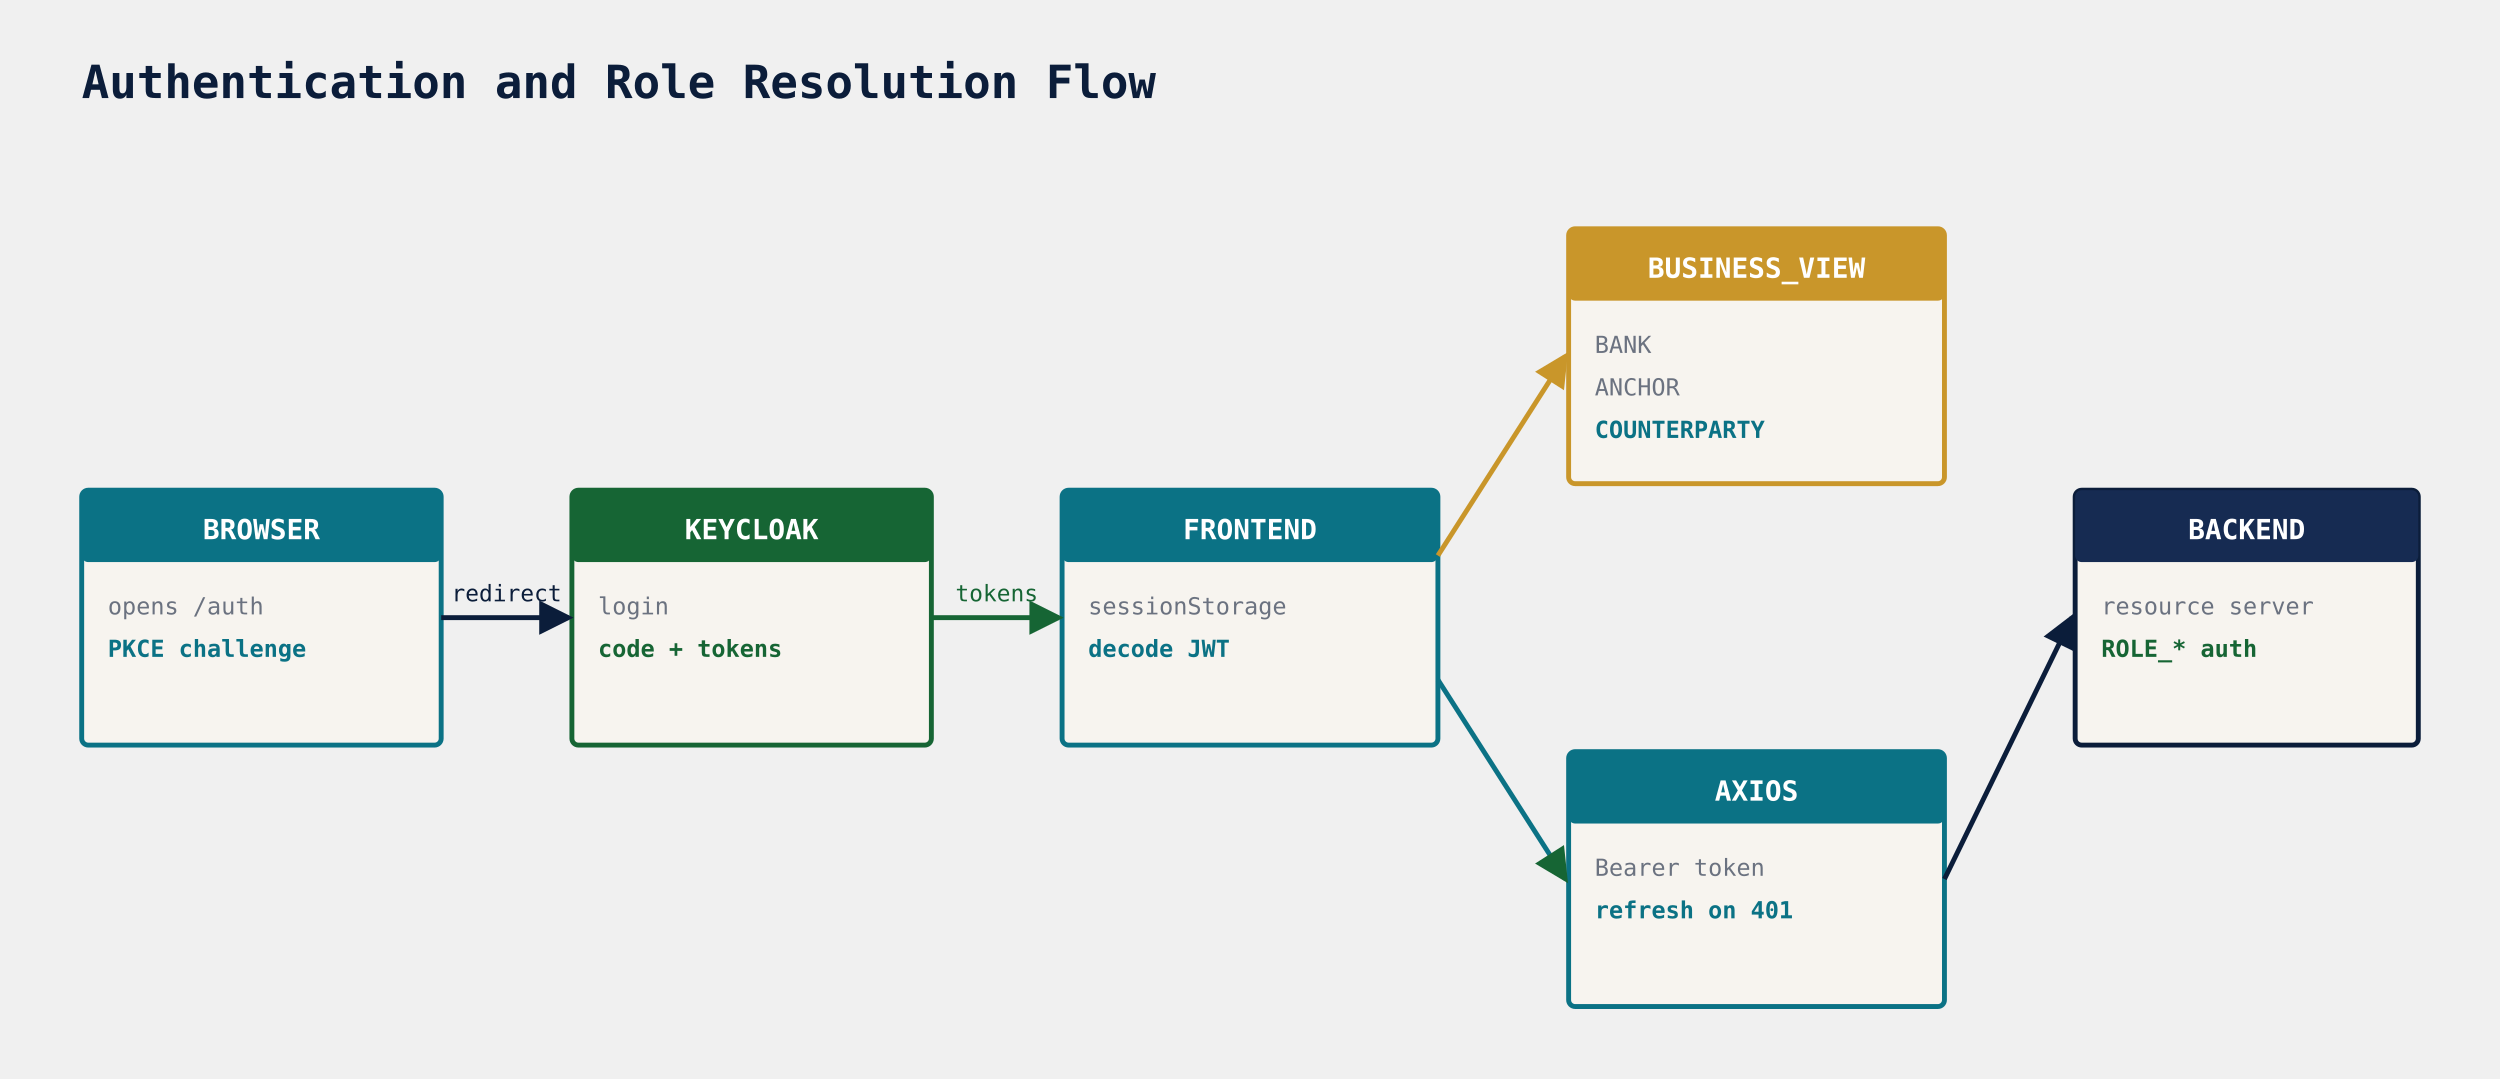
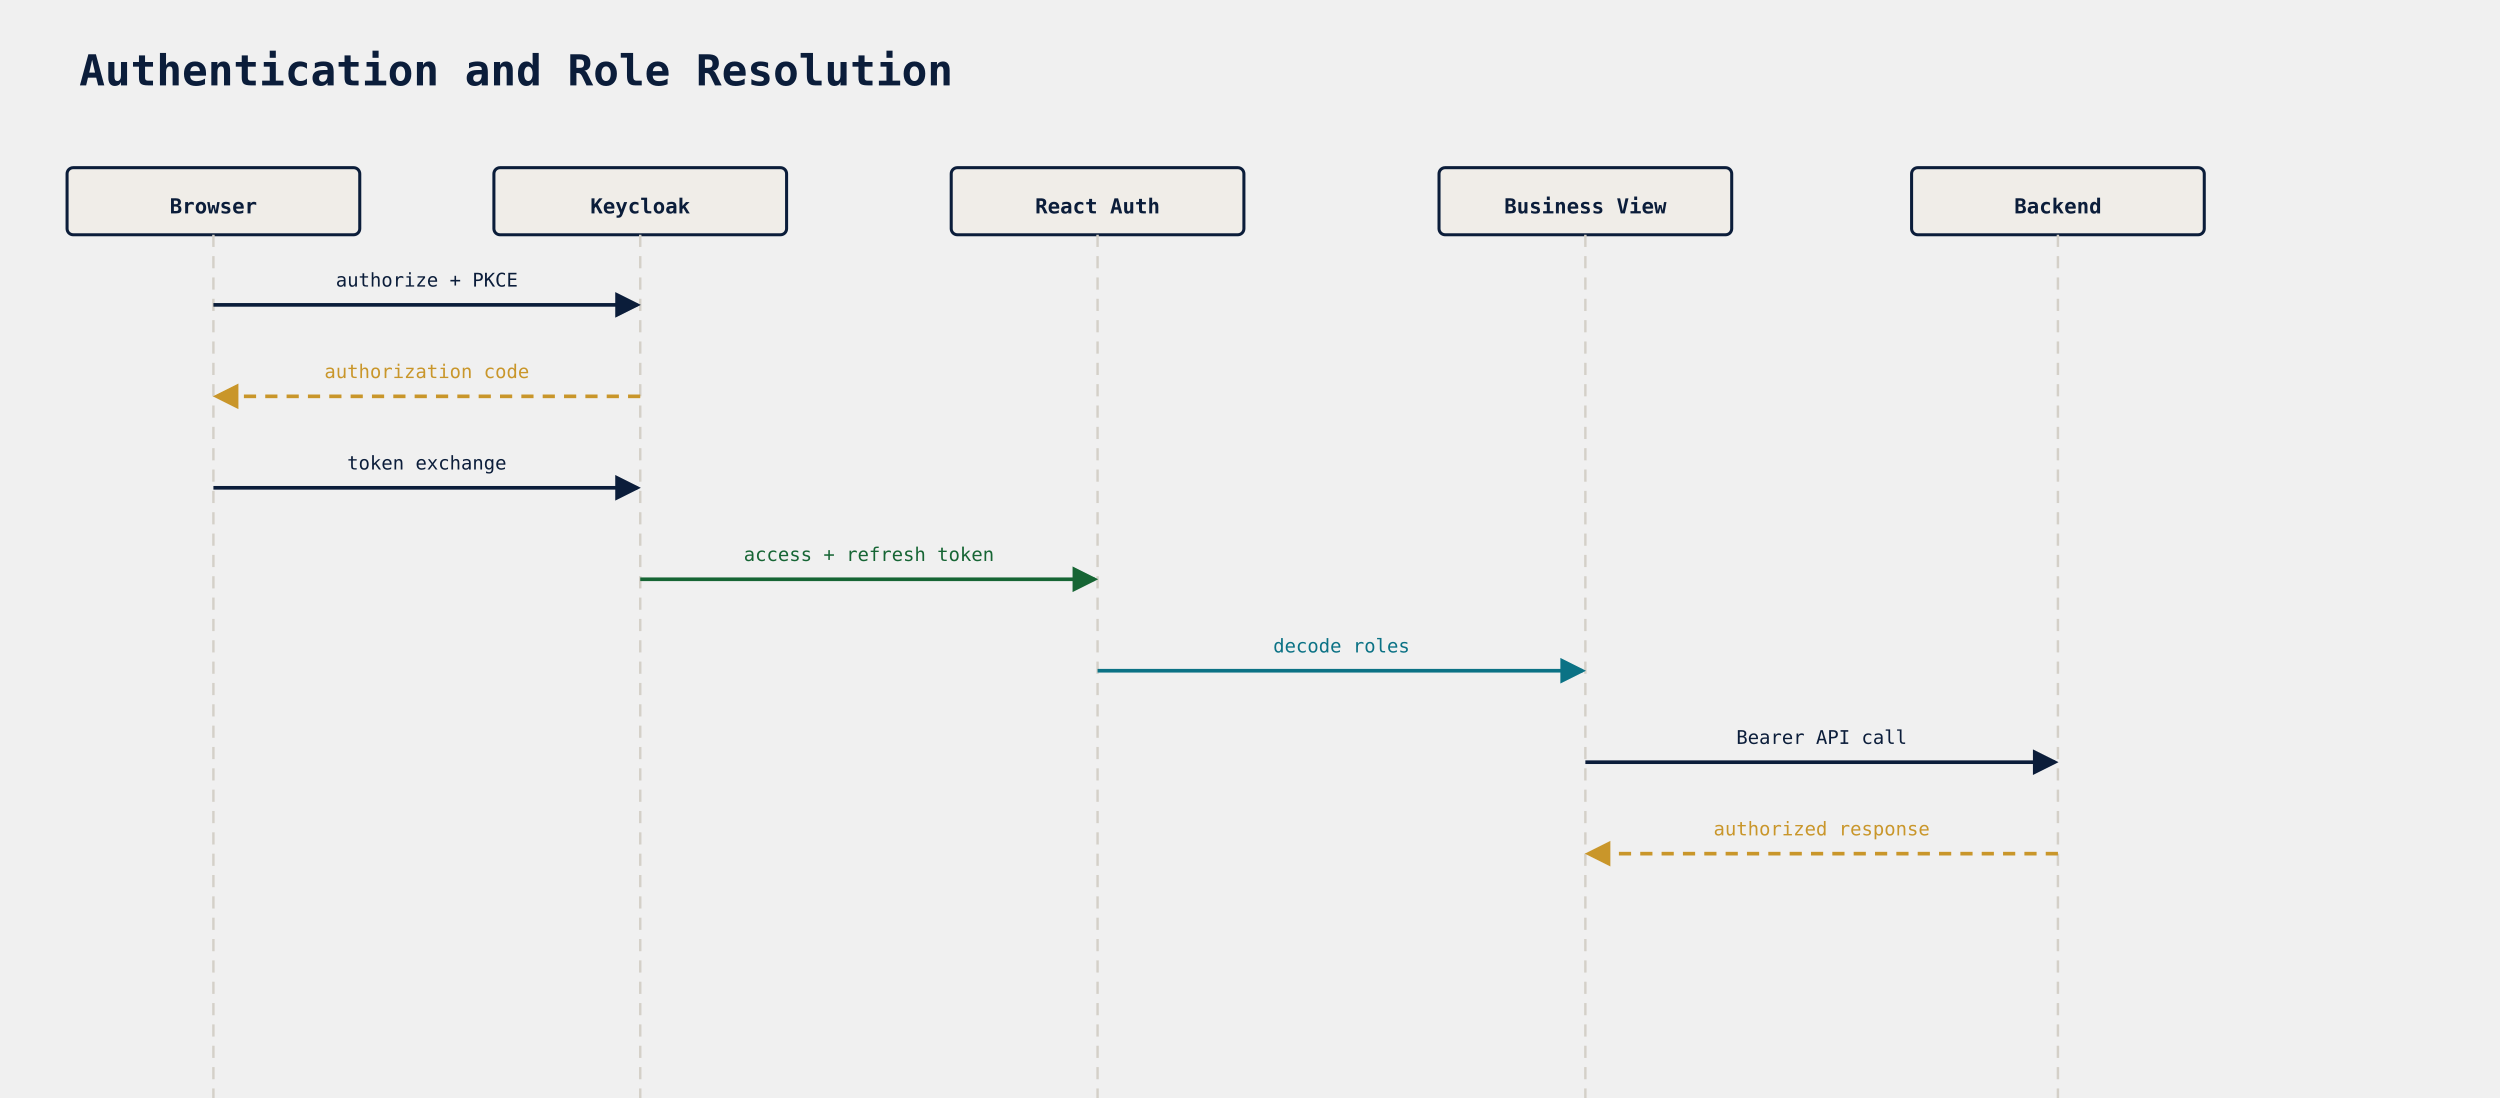
- <svg xmlns="http://www.w3.org/2000/svg" viewBox="0 0 765 330" style="width:100%; height:auto;">
+ <svg xmlns="http://www.w3.org/2000/svg" viewBox="0 0 820 360" style="width:100%; height:auto;">
  <defs>
    <marker id="arrow_navy" markerWidth="7" markerHeight="7" refX="6" refY="3.5" orient="auto">
      <path d="M0,0 L7,3.5 L0,7 Z" fill="#0B1D3A" />
    </marker>
-     <marker id="arrow_gray" markerWidth="7" markerHeight="7" refX="6" refY="3.5" orient="auto">
-       <path d="M0,0 L7,3.5 L0,7 Z" fill="#6B7280" />
+     <marker id="arrow_teal" markerWidth="7" markerHeight="7" refX="6" refY="3.5" orient="auto">
+       <path d="M0,0 L7,3.5 L0,7 Z" fill="#0B7285" />
+     </marker>
+     <marker id="arrow_gold" markerWidth="7" markerHeight="7" refX="6" refY="3.5" orient="auto">
+       <path d="M0,0 L7,3.5 L0,7 Z" fill="#C9962A" />
    </marker>
    <marker id="arrow_green" markerWidth="7" markerHeight="7" refX="6" refY="3.5" orient="auto">
      <path d="M0,0 L7,3.5 L0,7 Z" fill="#166534" />
    </marker>
-     <marker id="arrow_gold" markerWidth="7" markerHeight="7" refX="6" refY="3.5" orient="auto">
-       <path d="M0,0 L7,3.5 L0,7 Z" fill="#C9962A" />
+     <marker id="arrow_red" markerWidth="7" markerHeight="7" refX="6" refY="3.5" orient="auto">
+       <path d="M0,0 L7,3.5 L0,7 Z" fill="#B91C1C" />
+     </marker>
+     <marker id="arrow_gray" markerWidth="7" markerHeight="7" refX="6" refY="3.5" orient="auto">
+       <path d="M0,0 L7,3.5 L0,7 Z" fill="#6B7280" />
    </marker>
  </defs>
-   <text x="25" y="30" font-family="JetBrains Mono, monospace" font-size="14" fill="#0B1D3A" font-weight="700">Authentication and Role Resolution Flow</text>
-   <rect x="25" y="150" width="110" height="78" rx="2" fill="#F7F4EF" stroke="#0B7285" stroke-width="1.5" />
-   <rect x="25" y="150" width="110" height="22" rx="2" fill="#0B7285" />
-   <text x="80.0" y="165" text-anchor="middle" font-family="JetBrains Mono, monospace" font-size="8.5" fill="white" font-weight="600">BROWSER</text>
-   <text x="33" y="188" font-family="JetBrains Mono, monospace" font-size="7.2" fill="#6B7280" font-weight="400">opens /auth</text>
-   <text x="33" y="201" font-family="JetBrains Mono, monospace" font-size="7.2" fill="#0B7285" font-weight="600">PKCE challenge</text>
-   <rect x="175" y="150" width="110" height="78" rx="2" fill="#F7F4EF" stroke="#166534" stroke-width="1.5" />
-   <rect x="175" y="150" width="110" height="22" rx="2" fill="#166534" />
-   <text x="230.0" y="165" text-anchor="middle" font-family="JetBrains Mono, monospace" font-size="8.5" fill="white" font-weight="600">KEYCLOAK</text>
-   <text x="183" y="188" font-family="JetBrains Mono, monospace" font-size="7.2" fill="#6B7280" font-weight="400">login</text>
-   <text x="183" y="201" font-family="JetBrains Mono, monospace" font-size="7.2" fill="#166534" font-weight="600">code + tokens</text>
-   <rect x="325" y="150" width="115" height="78" rx="2" fill="#F7F4EF" stroke="#0B7285" stroke-width="1.5" />
-   <rect x="325" y="150" width="115" height="22" rx="2" fill="#0B7285" />
-   <text x="382.5" y="165" text-anchor="middle" font-family="JetBrains Mono, monospace" font-size="8.5" fill="white" font-weight="600">FRONTEND</text>
-   <text x="333" y="188" font-family="JetBrains Mono, monospace" font-size="7.2" fill="#6B7280" font-weight="400">sessionStorage</text>
-   <text x="333" y="201" font-family="JetBrains Mono, monospace" font-size="7.2" fill="#0B7285" font-weight="600">decode JWT</text>
-   <rect x="480" y="70" width="115" height="78" rx="2" fill="#F7F4EF" stroke="#C9962A" stroke-width="1.5" />
-   <rect x="480" y="70" width="115" height="22" rx="2" fill="#C9962A" />
-   <text x="537.5" y="85" text-anchor="middle" font-family="JetBrains Mono, monospace" font-size="8.5" fill="white" font-weight="600">BUSINESS_VIEW</text>
-   <text x="488" y="108" font-family="JetBrains Mono, monospace" font-size="7.2" fill="#6B7280" font-weight="400">BANK</text>
-   <text x="488" y="121" font-family="JetBrains Mono, monospace" font-size="7.2" fill="#6B7280" font-weight="400">ANCHOR</text>
-   <text x="488" y="134" font-family="JetBrains Mono, monospace" font-size="7.2" fill="#0B7285" font-weight="600">COUNTERPARTY</text>
-   <rect x="480" y="230" width="115" height="78" rx="2" fill="#F7F4EF" stroke="#0B7285" stroke-width="1.5" />
-   <rect x="480" y="230" width="115" height="22" rx="2" fill="#0B7285" />
-   <text x="537.5" y="245" text-anchor="middle" font-family="JetBrains Mono, monospace" font-size="8.5" fill="white" font-weight="600">AXIOS</text>
-   <text x="488" y="268" font-family="JetBrains Mono, monospace" font-size="7.2" fill="#6B7280" font-weight="400">Bearer token</text>
-   <text x="488" y="281" font-family="JetBrains Mono, monospace" font-size="7.2" fill="#0B7285" font-weight="600">refresh on 401</text>
-   <rect x="635" y="150" width="105" height="78" rx="2" fill="#F7F4EF" stroke="#0B1D3A" stroke-width="1.5" />
-   <rect x="635" y="150" width="105" height="22" rx="2" fill="#162B52" />
-   <text x="687.5" y="165" text-anchor="middle" font-family="JetBrains Mono, monospace" font-size="8.5" fill="white" font-weight="600">BACKEND</text>
-   <text x="643" y="188" font-family="JetBrains Mono, monospace" font-size="7.2" fill="#6B7280" font-weight="400">resource server</text>
-   <text x="643" y="201" font-family="JetBrains Mono, monospace" font-size="7.2" fill="#166534" font-weight="600">ROLE_* auth</text>
-   <line x1="135" y1="189" x2="174" y2="189" stroke="#0B1D3A" stroke-width="1.5" marker-end="url(#arrow_navy)" />
-   <text x="155" y="184" text-anchor="middle" font-family="JetBrains Mono, monospace" font-size="7" fill="#0B1D3A">redirect</text>
-   <line x1="285" y1="189" x2="324" y2="189" stroke="#166534" stroke-width="1.5" marker-end="url(#arrow_green)" />
-   <text x="305" y="184" text-anchor="middle" font-family="JetBrains Mono, monospace" font-size="7" fill="#166534">tokens</text>
-   <line x1="440" y1="170" x2="479" y2="109" stroke="#C9962A" stroke-width="1.5" marker-end="url(#arrow_gold)" />
-   <line x1="440" y1="208" x2="479" y2="269" stroke="#0B7285" stroke-width="1.5" marker-end="url(#arrow_green)" />
-   <line x1="595" y1="269" x2="634" y2="189" stroke="#0B1D3A" stroke-width="1.5" marker-end="url(#arrow_navy)" />
+   <text x="26" y="28" text-anchor="start" font-family="JetBrains Mono, monospace" font-size="14" fill="#0B1D3A" font-weight="700">Authentication and Role Resolution</text>
+   <rect x="22.0" y="55" width="96" height="22" rx="2" fill="#F0EDE8" stroke="#0B1D3A" stroke-width="1.0" />
+   <text x="70" y="70" text-anchor="middle" font-family="JetBrains Mono, monospace" font-size="6.8" fill="#0B1D3A" font-weight="700">Browser</text>
+   <line x1="70" y1="77" x2="70" y2="370" stroke="#D4D0C8" stroke-width="0.8" stroke-dasharray="4 3" />
+   <rect x="162.0" y="55" width="96" height="22" rx="2" fill="#F0EDE8" stroke="#0B1D3A" stroke-width="1.0" />
+   <text x="210" y="70" text-anchor="middle" font-family="JetBrains Mono, monospace" font-size="6.8" fill="#0B1D3A" font-weight="700">Keycloak</text>
+   <line x1="210" y1="77" x2="210" y2="370" stroke="#D4D0C8" stroke-width="0.8" stroke-dasharray="4 3" />
+   <rect x="312.0" y="55" width="96" height="22" rx="2" fill="#F0EDE8" stroke="#0B1D3A" stroke-width="1.0" />
+   <text x="360" y="70" text-anchor="middle" font-family="JetBrains Mono, monospace" font-size="6.8" fill="#0B1D3A" font-weight="700">React Auth</text>
+   <line x1="360" y1="77" x2="360" y2="370" stroke="#D4D0C8" stroke-width="0.8" stroke-dasharray="4 3" />
+   <rect x="472.0" y="55" width="96" height="22" rx="2" fill="#F0EDE8" stroke="#0B1D3A" stroke-width="1.0" />
+   <text x="520" y="70" text-anchor="middle" font-family="JetBrains Mono, monospace" font-size="6.8" fill="#0B1D3A" font-weight="700">Business View</text>
+   <line x1="520" y1="77" x2="520" y2="370" stroke="#D4D0C8" stroke-width="0.8" stroke-dasharray="4 3" />
+   <rect x="627.0" y="55" width="96" height="22" rx="2" fill="#F0EDE8" stroke="#0B1D3A" stroke-width="1.0" />
+   <text x="675" y="70" text-anchor="middle" font-family="JetBrains Mono, monospace" font-size="6.8" fill="#0B1D3A" font-weight="700">Backend</text>
+   <line x1="675" y1="77" x2="675" y2="370" stroke="#D4D0C8" stroke-width="0.8" stroke-dasharray="4 3" />
+   <line x1="70" y1="100" x2="209" y2="100" stroke="#0B1D3A" stroke-width="1.2" marker-end="url(#arrow_navy)" />
+   <text x="140.0" y="94" text-anchor="middle" font-family="JetBrains Mono, monospace" font-size="6.2" fill="#0B1D3A" font-weight="400">authorize + PKCE</text>
+   <line x1="210" y1="130" x2="71" y2="130" stroke="#C9962A" stroke-width="1.2" stroke-dasharray="4 3" marker-end="url(#arrow_gold)" />
+   <text x="140.0" y="124" text-anchor="middle" font-family="JetBrains Mono, monospace" font-size="6.2" fill="#C9962A" font-weight="400">authorization code</text>
+   <line x1="70" y1="160" x2="209" y2="160" stroke="#0B1D3A" stroke-width="1.2" marker-end="url(#arrow_navy)" />
+   <text x="140.0" y="154" text-anchor="middle" font-family="JetBrains Mono, monospace" font-size="6.2" fill="#0B1D3A" font-weight="400">token exchange</text>
+   <line x1="210" y1="190" x2="359" y2="190" stroke="#166534" stroke-width="1.2" marker-end="url(#arrow_green)" />
+   <text x="285.0" y="184" text-anchor="middle" font-family="JetBrains Mono, monospace" font-size="6.2" fill="#166534" font-weight="400">access + refresh token</text>
+   <line x1="360" y1="220" x2="519" y2="220" stroke="#0B7285" stroke-width="1.2" marker-end="url(#arrow_teal)" />
+   <text x="440.0" y="214" text-anchor="middle" font-family="JetBrains Mono, monospace" font-size="6.2" fill="#0B7285" font-weight="400">decode roles</text>
+   <line x1="520" y1="250" x2="674" y2="250" stroke="#0B1D3A" stroke-width="1.2" marker-end="url(#arrow_navy)" />
+   <text x="597.5" y="244" text-anchor="middle" font-family="JetBrains Mono, monospace" font-size="6.2" fill="#0B1D3A" font-weight="400">Bearer API call</text>
+   <line x1="675" y1="280" x2="521" y2="280" stroke="#C9962A" stroke-width="1.2" stroke-dasharray="4 3" marker-end="url(#arrow_gold)" />
+   <text x="597.5" y="274" text-anchor="middle" font-family="JetBrains Mono, monospace" font-size="6.2" fill="#C9962A" font-weight="400">authorized response</text>
</svg>
